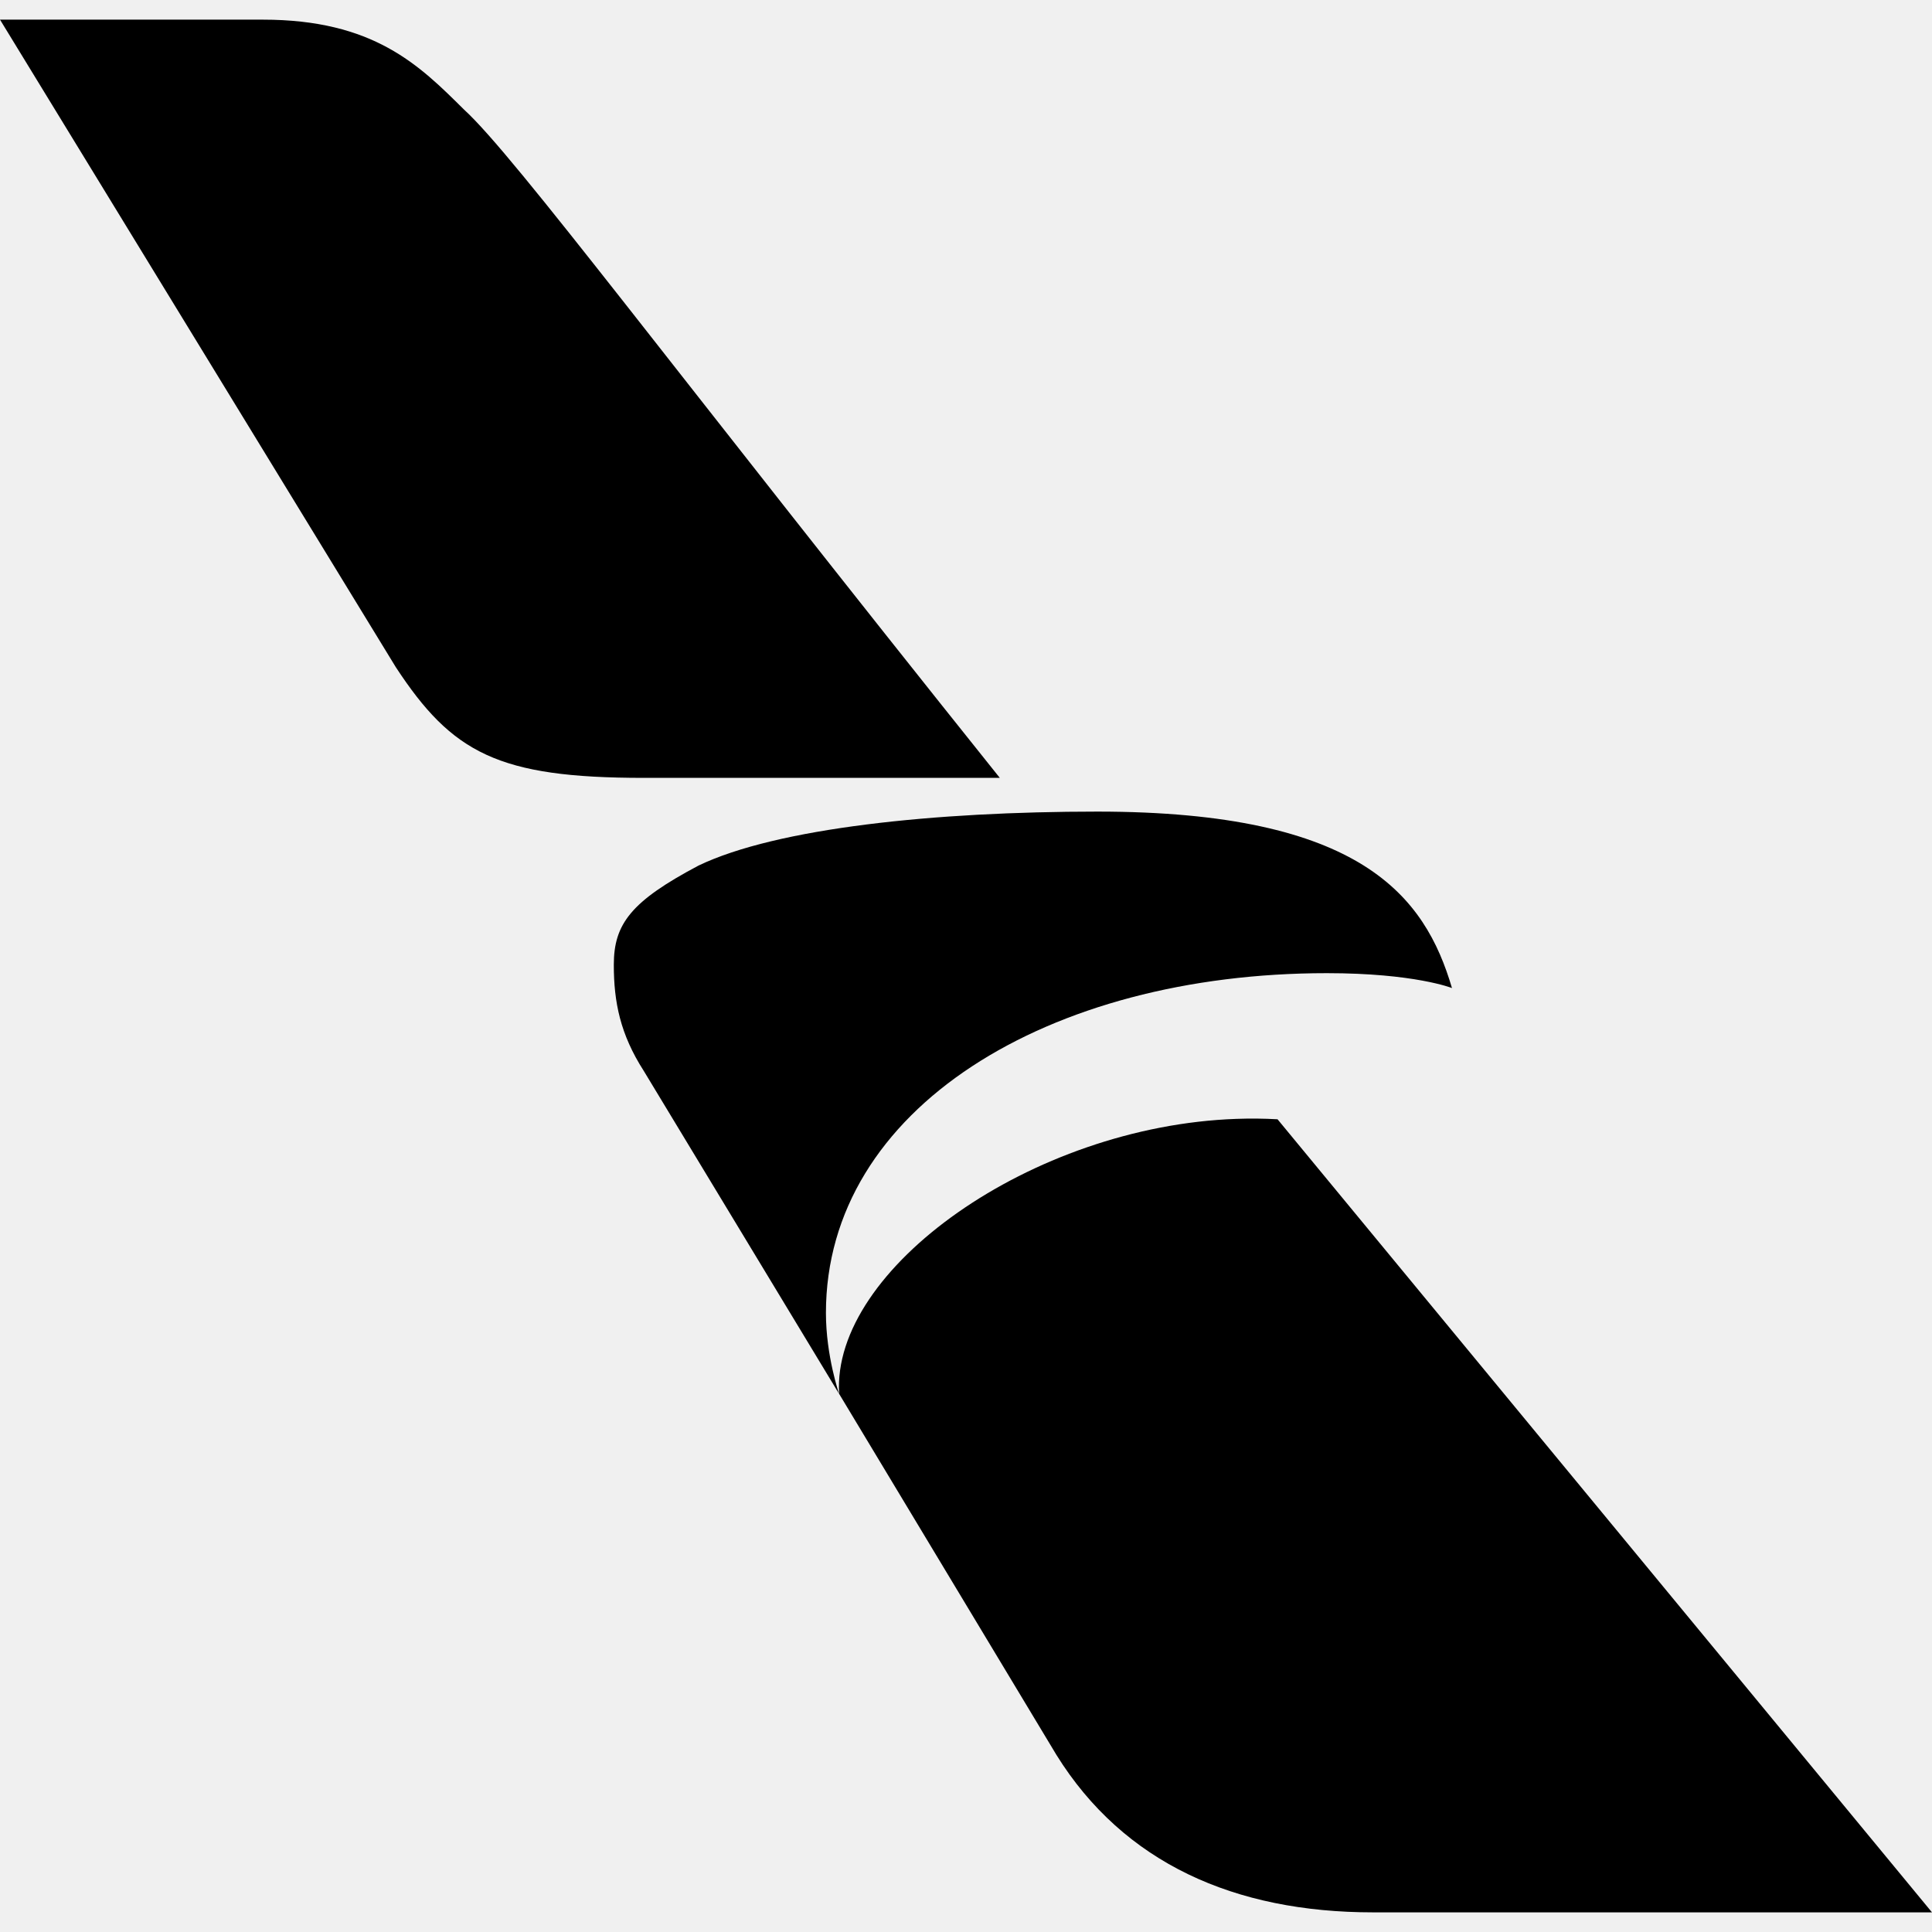
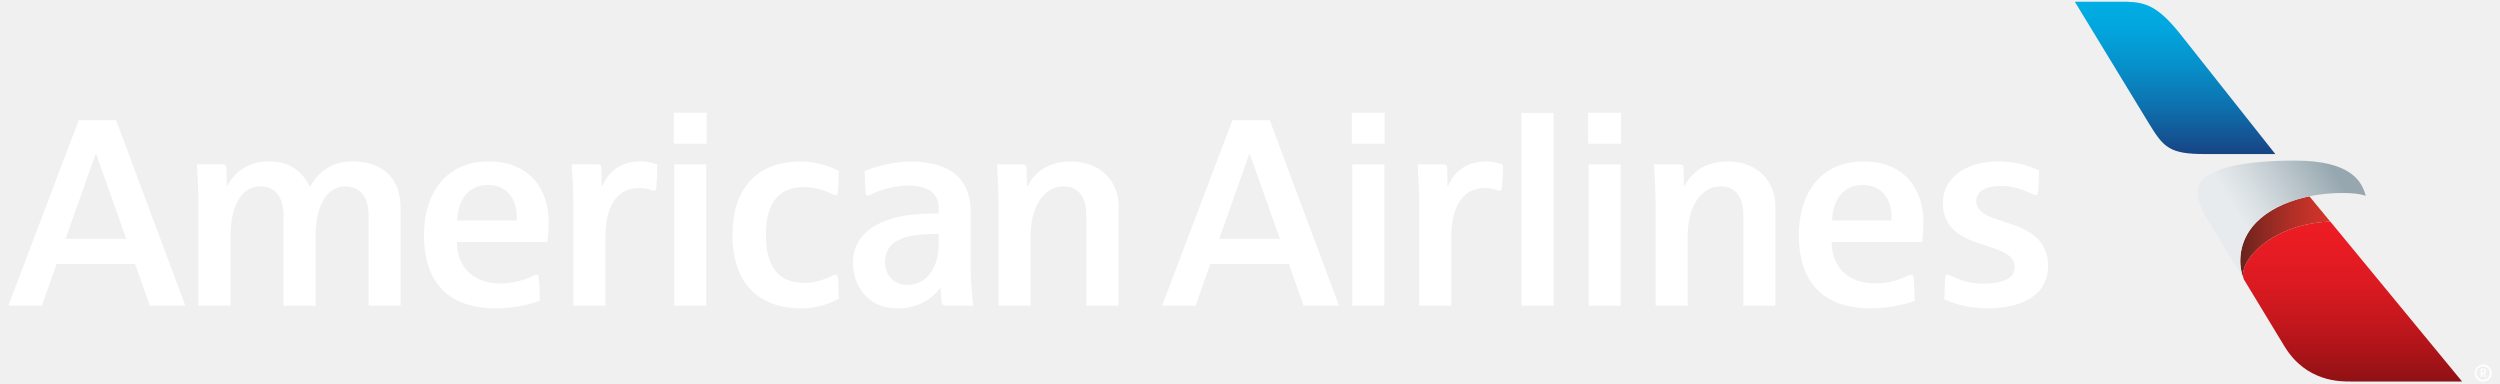
- <svg xmlns="http://www.w3.org/2000/svg" role="img" viewBox="0 0 24 24">
-   <path d="M0 .244h3.264c1.377 0 1.942.563 2.499 1.116.637.58 2.57 3.196 6.657 8.303H7.997c-1.809 0-2.38-.308-3.08-1.375zm10.424 17.072l-2.427-4.013c-.292-.455-.372-.854-.372-1.318 0-.51.217-.79 1.053-1.233.973-.466 2.933-.67 4.954-.67 3.283 0 4.07 1.055 4.405 2.192 0 0-.464-.185-1.554-.185-3.459 0-6.223 1.68-6.223 4.221 0 .534.164 1.006.164 1.006zm4.936-3.417c-2.547.089-5.032 1.869-4.936 3.416l2.7 4.486c.836 1.344 2.215 1.955 3.932 1.955H24l-8.13-9.852a5.55 5.55 0 0 0-.51-.005Z" />
+ <svg xmlns="http://www.w3.org/2000/svg" height="123.828" viewBox="0 0 300 46" width="807.573">
+   <linearGradient id="a" gradientUnits="userSpaceOnUse" x1="282.3" x2="282.3" y1="26.077" y2="55.667">
+     <stop offset="0" stop-color="#ed1c24" />
+     <stop offset=".126" stop-color="#e81b23" />
+     <stop offset=".27" stop-color="#db1a21" />
+     <stop offset=".423" stop-color="#c4171d" />
+     <stop offset=".582" stop-color="#a41317" />
+     <stop offset=".744" stop-color="#7b0e10" />
+     <stop offset=".755" stop-color="#780e0f" />
+   </linearGradient>
+   <linearGradient id="b" gradientUnits="userSpaceOnUse" x1="268.827" x2="279.626" y1="28.54" y2="28.54">
+     <stop offset="0" stop-color="#69231d" />
+     <stop offset=".265" stop-color="#8d2922" />
+     <stop offset=".581" stop-color="#b22f26" />
+     <stop offset=".838" stop-color="#c93329" />
+     <stop offset="1" stop-color="#d1342a" />
+   </linearGradient>
+   <linearGradient id="c" gradientUnits="userSpaceOnUse" x1="267.641" x2="279.674" y1="26.961" y2="19.731">
+     <stop offset=".1" stop-color="#e7ebee" />
+     <stop offset=".351" stop-color="#d5dce0" />
+     <stop offset=".855" stop-color="#a5b4bb" />
+     <stop offset="1" stop-color="#96a7b0" />
+   </linearGradient>
+   <linearGradient id="d" gradientUnits="userSpaceOnUse" x1="261.008" x2="261.008" y1="20.873" y2=".43">
+     <stop offset="0" stop-color="#1c2f72" />
+     <stop offset=".128" stop-color="#174687" />
+     <stop offset=".404" stop-color="#0d72af" />
+     <stop offset=".651" stop-color="#0692cc" />
+     <stop offset=".858" stop-color="#02a6de" />
+     <stop offset="1" stop-color="#00ade4" />
+   </linearGradient>
+   <path d="m274.15 41.58c2.61 4.29 6.78 4.2 7.89 4.2h13.41l-15.82-19.2c-7.3.3-11.16 4.98-10.37 6.94z" fill="url(#a)" />
+   <path d="m269.26 33.53c-.02-.03-.43-1-.43-2.17 0-4.38 3.89-6.9 8.3-7.8l2.5 3.03c-7.3.29-11.16 4.97-10.37 6.94z" fill="url(#b)" />
+   <path d="m275.36 19.27c-6.67 0-11.65 1.1-11.65 3.71 0 .96.3 1.79 1.12 3.26l4.43 7.28c-.02-.03-.43-1-.43-2.17 0-4.38 3.89-6.9 8.3-7.8 1.28-.26 2.6-.39 3.88-.39 1.08 0 2.1.06 2.88.34-.46-1.68-1.68-4.23-8.53-4.23z" fill="url(#c)" />
+   <path d="m257.82 14.73c1.83 3.01 2.51 3.76 6.88 3.76h8.34l-11.5-14.52c-2.54-3.14-4-3.71-6.33-3.76h-6.23z" fill="url(#d)" />
+   <path d="m130.35 36.68v-10.95c0-2.09-.95-3.37-2.74-3.37-2.37 0-3.94 2.52-3.94 5.92v8.4h-3.84s0-12.11 0-12.45c0-1.37-.13-3.37-.19-4.5h3.09c.35 0 .45.15.46.46.01.36.04 2.12.04 2.12h.09c.47-.8 1.65-2.93 5.2-2.93 3.66 0 5.71 2.5 5.71 5.31v12h-3.88zm-30.08-3.72c.1 0 .25.07.28.36.07.81.1 2.13.11 2.54-.77.39-2.44 1.14-4.48 1.14-5.14 0-8.28-2.98-8.28-8.81 0-5.46 2.8-8.82 8.28-8.82 1.82 0 3.49.64 4.48 1.14 0 .6-.06 1.97-.11 2.55-.02.24-.14.36-.28.36-.15 0-.2-.04-.3-.08-1.24-.61-2.4-.9-3.45-.9-3.27 0-4.61 2.14-4.61 5.76 0 3.22 1.08 5.75 4.61 5.75 1.35 0 2.58-.48 3.35-.85.2-.1.24-.14.4-.14zm13.3 3.72c-.31 0-.57-.1-.6-.55-.04-.55-.11-1.62-.11-1.62-.28.31-1.68 2.5-5.2 2.5-3.37 0-5.31-2.6-5.31-5.45 0-3.96 3.84-5.94 9.54-5.94h.76v-.62c0-1.78-1.26-2.73-3.62-2.73-2.12 0-3.89.75-4.57 1.09-.05.02-.17.1-.29.1-.18 0-.29-.11-.3-.31-.03-.64-.1-1.86-.11-2.64.69-.27 3-1.12 5.53-1.12 5.04 0 7.2 2.34 7.2 6.07v6.61c0 2.41.22 3.99.3 4.62 0-.01-2.95-.01-3.22-.01zm-.93-8.6s-.58 0-.65 0c-4.83 0-5.79 1.68-5.79 3.39 0 1.39.92 2.72 2.73 2.72 2.4 0 3.71-2.32 3.71-4.76zm-48.27 4.88c.21 0 .27.19.29.38.07.72.13 2.36.12 2.77-.41.13-2.48.89-5.26.89-5.4 0-8.64-2.79-8.64-8.81 0-5.15 2.77-8.82 7.75-8.82 4.88 0 7.21 3.27 7.21 7.32 0 .48-.05 1.28-.14 2.35h-10.87c0 2.9 1.85 4.98 5.25 4.98 1.88 0 3.38-.67 3.97-.96.11-.06.18-.1.32-.1zm-9.5-6.5h7.13c.15-2.73-1.28-4.26-3.45-4.26-2.27 0-3.57 1.64-3.68 4.26zm-10.64 10.22v-10.84c0-1.95-.83-3.47-2.82-3.47-2.25 0-3.54 2.46-3.54 5.9v8.42h-3.85v-10.89c0-1.78-.74-3.44-2.81-3.44-2.28 0-3.55 2.45-3.55 6.02v8.29h-3.85s0-10.71 0-12.35c0-1.59-.14-3.85-.19-4.6h3.08c.35 0 .46.11.47.47.01.45.04 2.1.04 2.1h.09c.24-.48 1.5-2.93 5.03-2.93 3.29 0 4.55 2.36 4.86 3.09.3-.64 1.77-3.09 5.08-3.09 3.45 0 5.8 1.85 5.8 5.57v11.74h-3.84zm28.42-8.27v8.27h-3.85s0-11.42 0-12.6c0-1.21-.14-3.52-.19-4.36h3.11c.33 0 .44.14.44.47.01.5.04 2.1.04 2.1h.09c.31-.73 1.4-2.93 4.59-2.93 1.07 0 1.87.34 2 .4 0 .73-.08 2.33-.12 2.76-.02.28-.15.37-.28.37s-.19-.03-.27-.06c-.24-.1-.8-.27-1.57-.27-2.06.01-3.99 1.49-3.99 5.85zm8.26 8.27v-16.95h3.84v16.95zm-.05-19.43v-3.72h3.94v3.72zm-62.88 19.43-1.77-5h-9.42l-1.77 5h-4.02l8.45-22.26h4.48l8.31 22.26zm-6.44-18.2h-.07l-3.6 10.18h7.28zm226.82 18.52c5.01 0 7.41-2.05 7.41-5.09 0-3-2.13-4.26-4.39-5-.65-.21-1.28-.42-1.87-.62-1.54-.51-2.35-1.18-2.35-2.18 0-1.06.96-1.8 2.97-1.8 1.78 0 3.24.73 3.81 1 .1.04.18.11.34.11.12 0 .27-.08.29-.38.04-.57.11-1.6.11-2.59-.47-.21-2.15-1.08-4.86-1.08-4.14 0-6.68 2.15-6.68 4.99 0 2.75 1.88 4.01 3.96 4.7.48.16 1.36.45 1.88.63 2.16.72 2.78 1.37 2.78 2.38 0 1.32-1.41 1.97-3.82 1.97-1.98 0-3.35-.73-3.9-.98-.11-.05-.18-.11-.33-.11-.28 0-.29.38-.29.44-.01.18-.1 1.94-.1 2.52.43.21 2.4 1.09 5.04 1.09zm-9.01-4.04c.21 0 .28.19.29.38.07.72.13 2.36.12 2.77-.41.13-2.48.89-5.26.89-5.4 0-8.64-2.79-8.64-8.8 0-5.16 2.77-8.83 7.74-8.83 4.89 0 7.21 3.27 7.21 7.32 0 .48-.05 1.28-.14 2.35h-10.87c0 2.89 1.85 4.97 5.25 4.97 1.88 0 3.37-.67 3.96-.96.13-.04.2-.09.34-.09zm-9.5-6.5h7.12c.15-2.73-1.29-4.26-3.45-4.26-2.26 0-3.56 1.64-3.67 4.26zm-10.65 10.22v-10.95c0-2.09-.95-3.37-2.74-3.37-2.37 0-3.94 2.52-3.94 5.92v8.4h-3.85s0-12.11 0-12.45c0-1.37-.13-3.37-.19-4.5h3.09c.35 0 .45.14.45.46.01.36.04 2.12.04 2.12h.09c.46-.8 1.65-2.93 5.19-2.93 3.66 0 5.7 2.5 5.7 5.31v12h-3.84zm-35.04-8.27v8.27h-3.86s0-11.42 0-12.6c0-1.21-.14-3.52-.19-4.35h3.11c.34 0 .43.14.44.47.01.5.03 2.1.03 2.1h.09c.3-.73 1.4-2.93 4.59-2.93 1.07 0 1.86.35 1.99.4 0 .73-.08 2.33-.12 2.75-.03.28-.15.37-.28.37s-.19-.03-.26-.06c-.24-.1-.8-.27-1.58-.27-2.03.01-3.96 1.49-3.96 5.85zm12.27 8.27v-23.13h-3.85v23.13zm-24.16 0v-16.95h3.85v16.95zm-.05-19.43v-3.72h3.94v3.72zm28.41 19.43v-16.95h3.85v16.95zm-.05-19.43v-3.72h3.94v3.72zm-34.15 19.43-1.76-5h-9.43l-1.77 5h-4.02l8.44-22.26h4.48l8.31 22.26zm-6.45-18.2h-.07l-3.6 10.18h7.28zm149.02 26.29c0 .57-.45 1.02-1.02 1.02s-1.02-.45-1.02-1.02c0-.56.45-1.02 1.02-1.02.57-.01 1.02.45 1.02 1.02zm-1.84 0c0 .45.37.82.82.82s.82-.37.82-.82-.37-.82-.82-.82c-.46-.01-.82.36-.82.82zm.79.06h-.09v.42h-.18v-1.02h.3c.23 0 .36.12.36.3 0 .21-.17.26-.2.27l.25.45h-.21zm-.02-.12c.15 0 .23-.07.23-.17s-.08-.17-.23-.17c-.05 0-.07.01-.07.01v.33c0-.01.04 0 .07 0z" fill="#FFFFFF" />
</svg>
